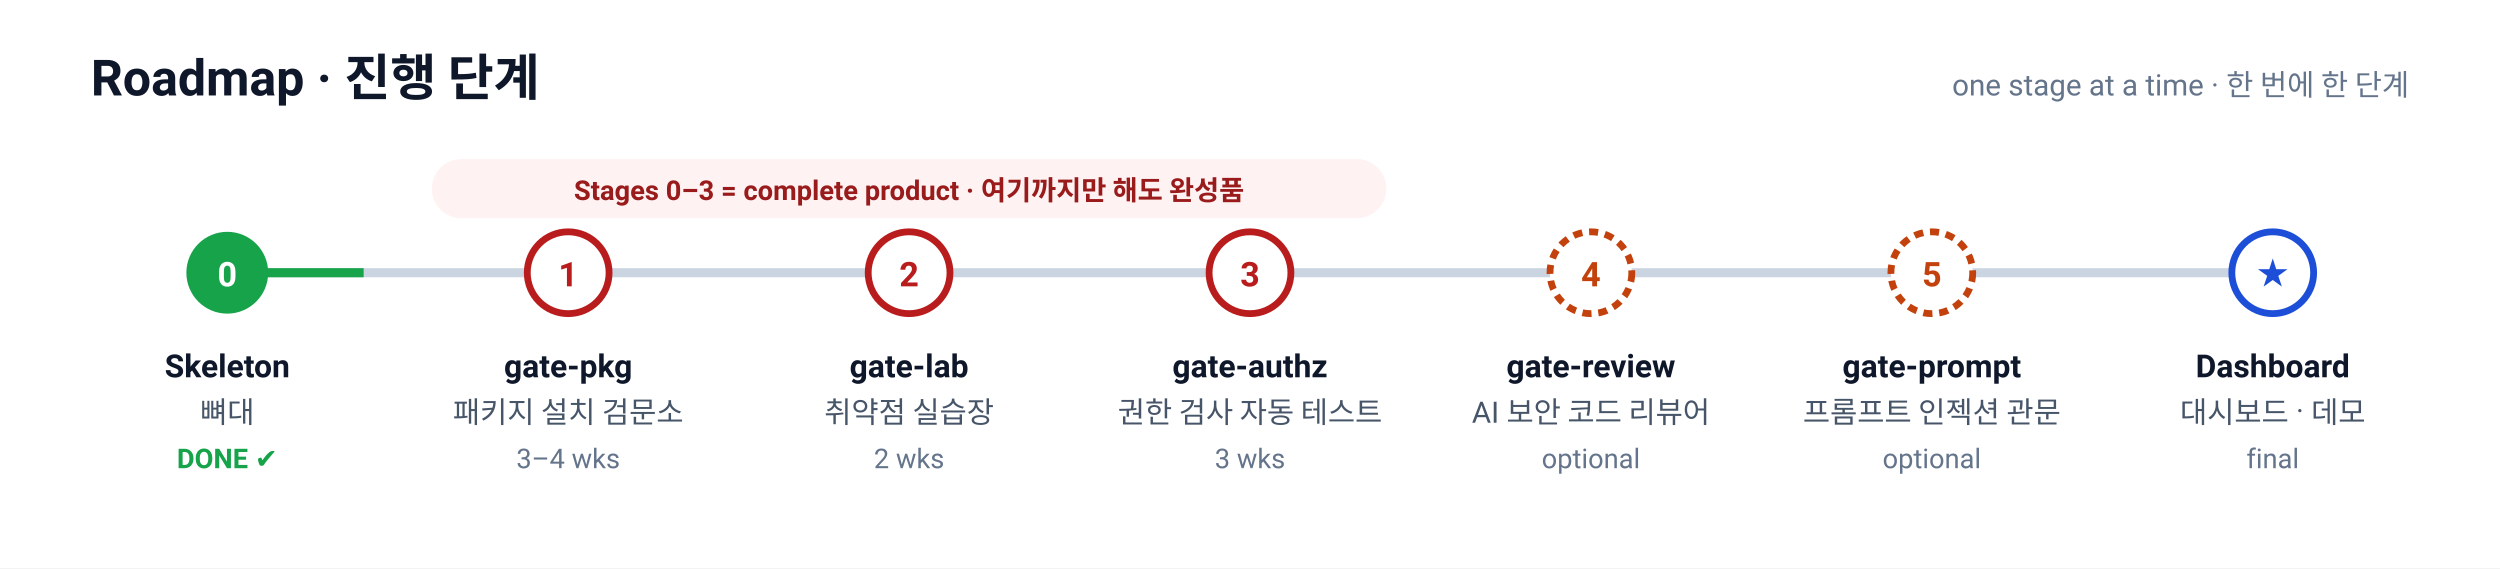
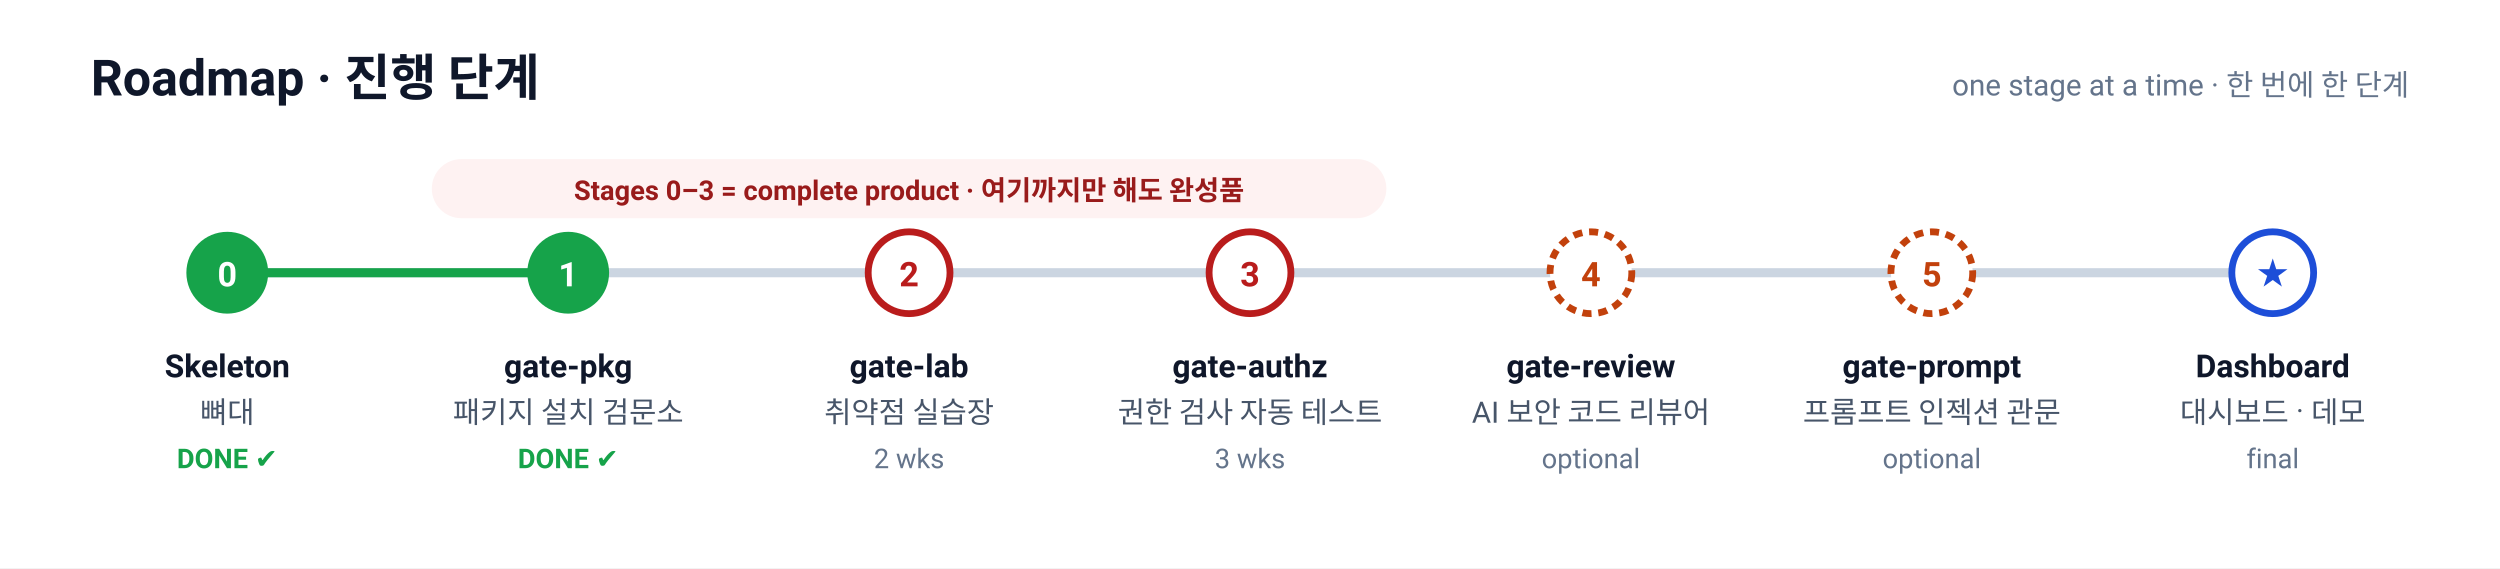
<svg xmlns="http://www.w3.org/2000/svg" viewBox="0 0 1100 250" width="1100" height="250" font-family="-apple-system, 'Segoe UI', 'Malgun Gothic', 'Apple SD Gothic Neo', Roboto, sans-serif">
  <rect width="1100" height="250" fill="#ffffff" />
  <text x="40" y="42" font-size="22" font-weight="700" fill="#0f172a">Roadmap · 진행 단계</text>
  <text x="1060" y="42" font-size="13" fill="#64748b" text-anchor="end">one stage at a time · 한 번에 한 단계</text>
  <line x1="100" y1="120" x2="1000" y2="120" stroke="#cbd5e1" stroke-width="4" />
-   <line x1="100" y1="120" x2="160" y2="120" stroke="#16a34a" stroke-width="4" />
+   <line x1="100" y1="120" x2="250" y2="120" stroke="#16a34a" stroke-width="4" />
  <g text-anchor="middle">
    <circle cx="100" cy="120" r="18" fill="#16a34a" />
    <text x="100" y="126" font-size="15" font-weight="700" fill="#ffffff">0</text>
    <text x="100" y="166" font-size="14" font-weight="700" fill="#0f172a">Skeleton</text>
    <text x="100" y="186" font-size="13" fill="#475569">뼈대</text>
    <text x="100" y="206" font-size="12" fill="#16a34a" font-weight="700">DONE ✔</text>
-     <circle cx="250" cy="120" r="18" fill="#ffffff" stroke="#b91c1c" stroke-width="3" />
-     <text x="250" y="126" font-size="15" font-weight="700" fill="#b91c1c">1</text>
+     <circle cx="250" cy="120" r="18" fill="#16a34a" />
+     <text x="250" y="126" font-size="15" font-weight="700" fill="#ffffff">1</text>
    <text x="250" y="166" font-size="14" font-weight="700" fill="#0f172a">gate-pkg</text>
    <text x="250" y="186" font-size="13" fill="#475569">패키지 설치 검문소</text>
-     <text x="250" y="206" font-size="12" fill="#64748b">3–4 wks</text>
+     <text x="250" y="206" font-size="12" fill="#16a34a" font-weight="700">DONE ✔</text>
    <circle cx="400" cy="120" r="18" fill="#ffffff" stroke="#b91c1c" stroke-width="3" />
    <text x="400" y="126" font-size="15" font-weight="700" fill="#b91c1c">2</text>
    <text x="400" y="166" font-size="14" font-weight="700" fill="#0f172a">gate-lab</text>
    <text x="400" y="186" font-size="13" fill="#475569">취약점 실습장</text>
    <text x="400" y="206" font-size="12" fill="#64748b">2 wks</text>
    <circle cx="550" cy="120" r="18" fill="#ffffff" stroke="#b91c1c" stroke-width="3" />
    <text x="550" y="126" font-size="15" font-weight="700" fill="#b91c1c">3</text>
    <text x="550" y="166" font-size="14" font-weight="700" fill="#0f172a">gate-authz</text>
    <text x="550" y="186" font-size="13" fill="#475569">권한 검사 자동 테스트</text>
    <text x="550" y="206" font-size="12" fill="#64748b">3 wks</text>
    <circle cx="700" cy="120" r="18" fill="#ffffff" stroke="#c2410c" stroke-width="3" stroke-dasharray="4 3" />
    <text x="700" y="126" font-size="15" font-weight="700" fill="#c2410c">4</text>
    <text x="700" y="166" font-size="14" font-weight="700" fill="#0f172a">gate-review</text>
    <text x="700" y="186" font-size="13" fill="#475569">AI 보안 코드 리뷰어</text>
    <text x="700" y="206" font-size="12" fill="#64748b">optional</text>
    <circle cx="850" cy="120" r="18" fill="#ffffff" stroke="#c2410c" stroke-width="3" stroke-dasharray="4 3" />
    <text x="850" y="126" font-size="15" font-weight="700" fill="#c2410c">5</text>
    <text x="850" y="166" font-size="14" font-weight="700" fill="#0f172a">gate-prompt</text>
    <text x="850" y="186" font-size="13" fill="#475569">프롬프트 인젝션 관문</text>
    <text x="850" y="206" font-size="12" fill="#64748b">optional</text>
    <circle cx="1000" cy="120" r="18" fill="#ffffff" stroke="#1d4ed8" stroke-width="3" />
    <text x="1000" y="126" font-size="15" font-weight="700" fill="#1d4ed8">★</text>
    <text x="1000" y="166" font-size="14" font-weight="700" fill="#0f172a">Dashboard</text>
    <text x="1000" y="186" font-size="13" fill="#475569">대시보드 · 데모</text>
    <text x="1000" y="206" font-size="12" fill="#64748b">final</text>
  </g>
  <rect x="190" y="70" width="420" height="26" rx="13" fill="#fef2f2" />
  <text x="400" y="88" font-size="12" font-weight="600" fill="#991b1b" text-anchor="middle">Stages 0–3 = complete product · 여기까지만 해도 완성품</text>
</svg>
